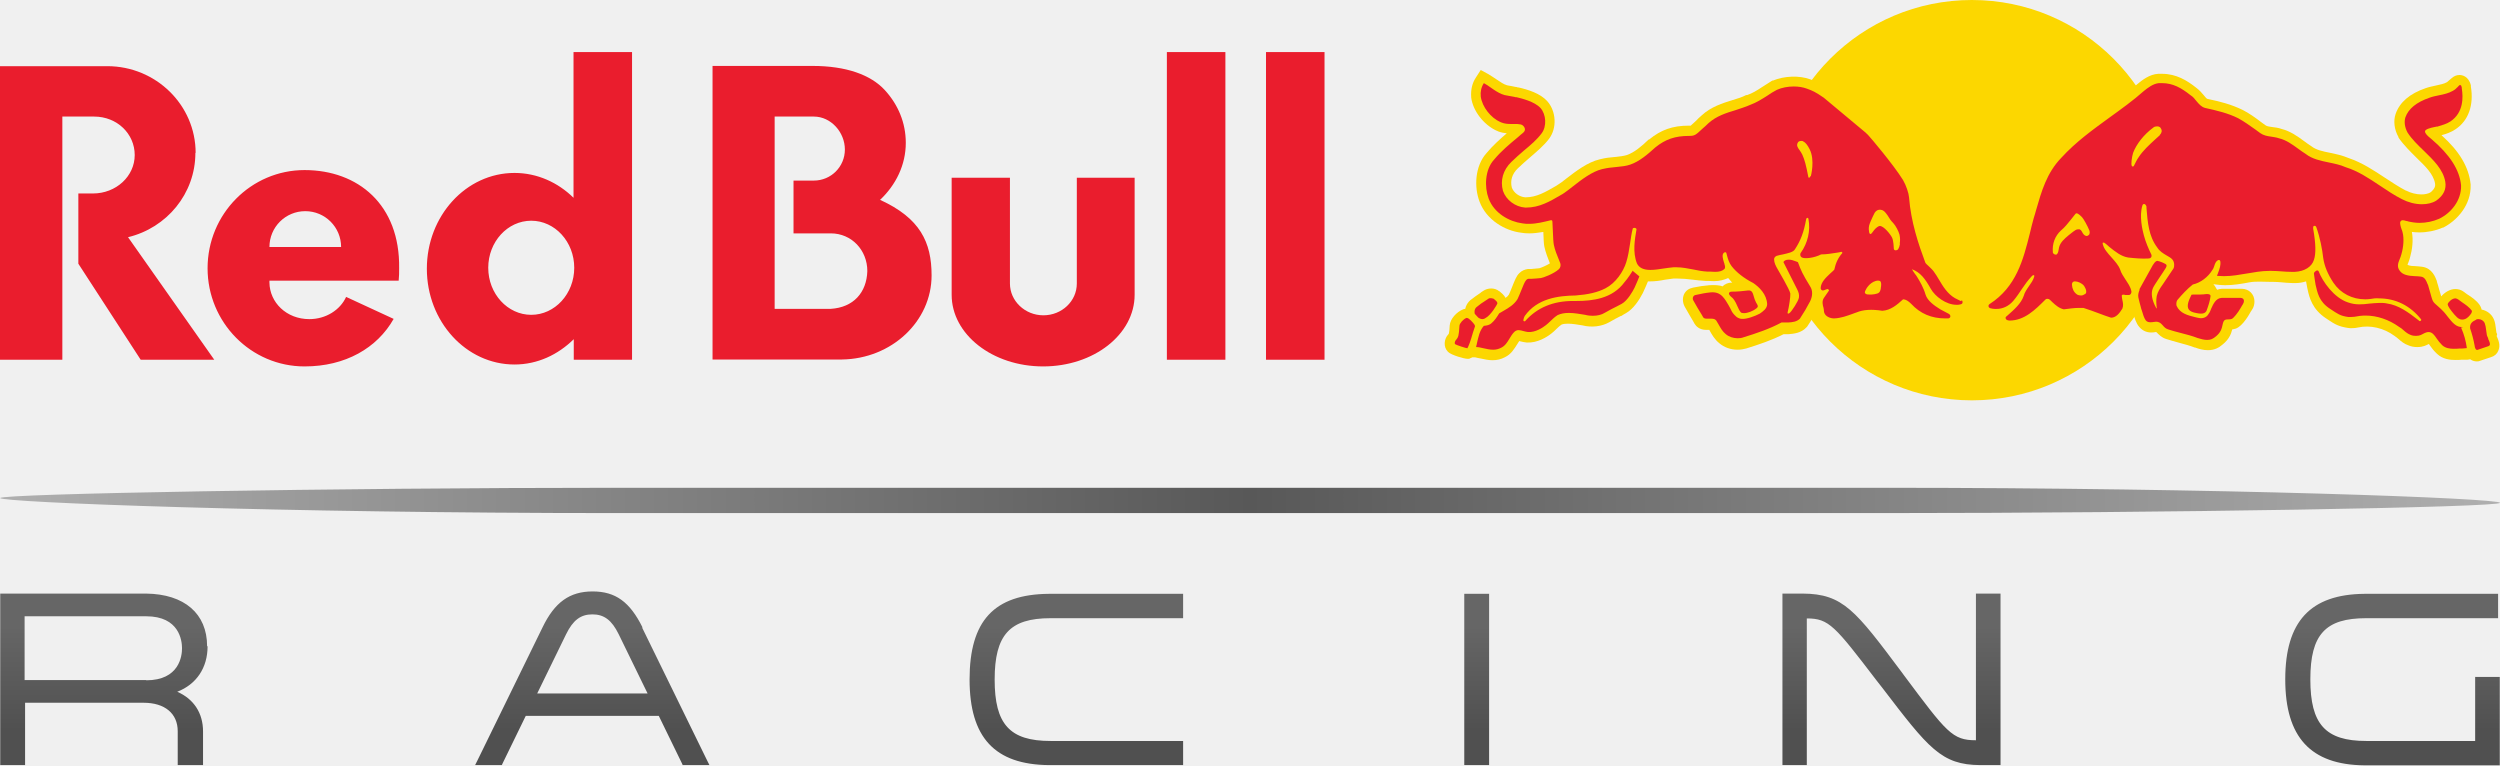
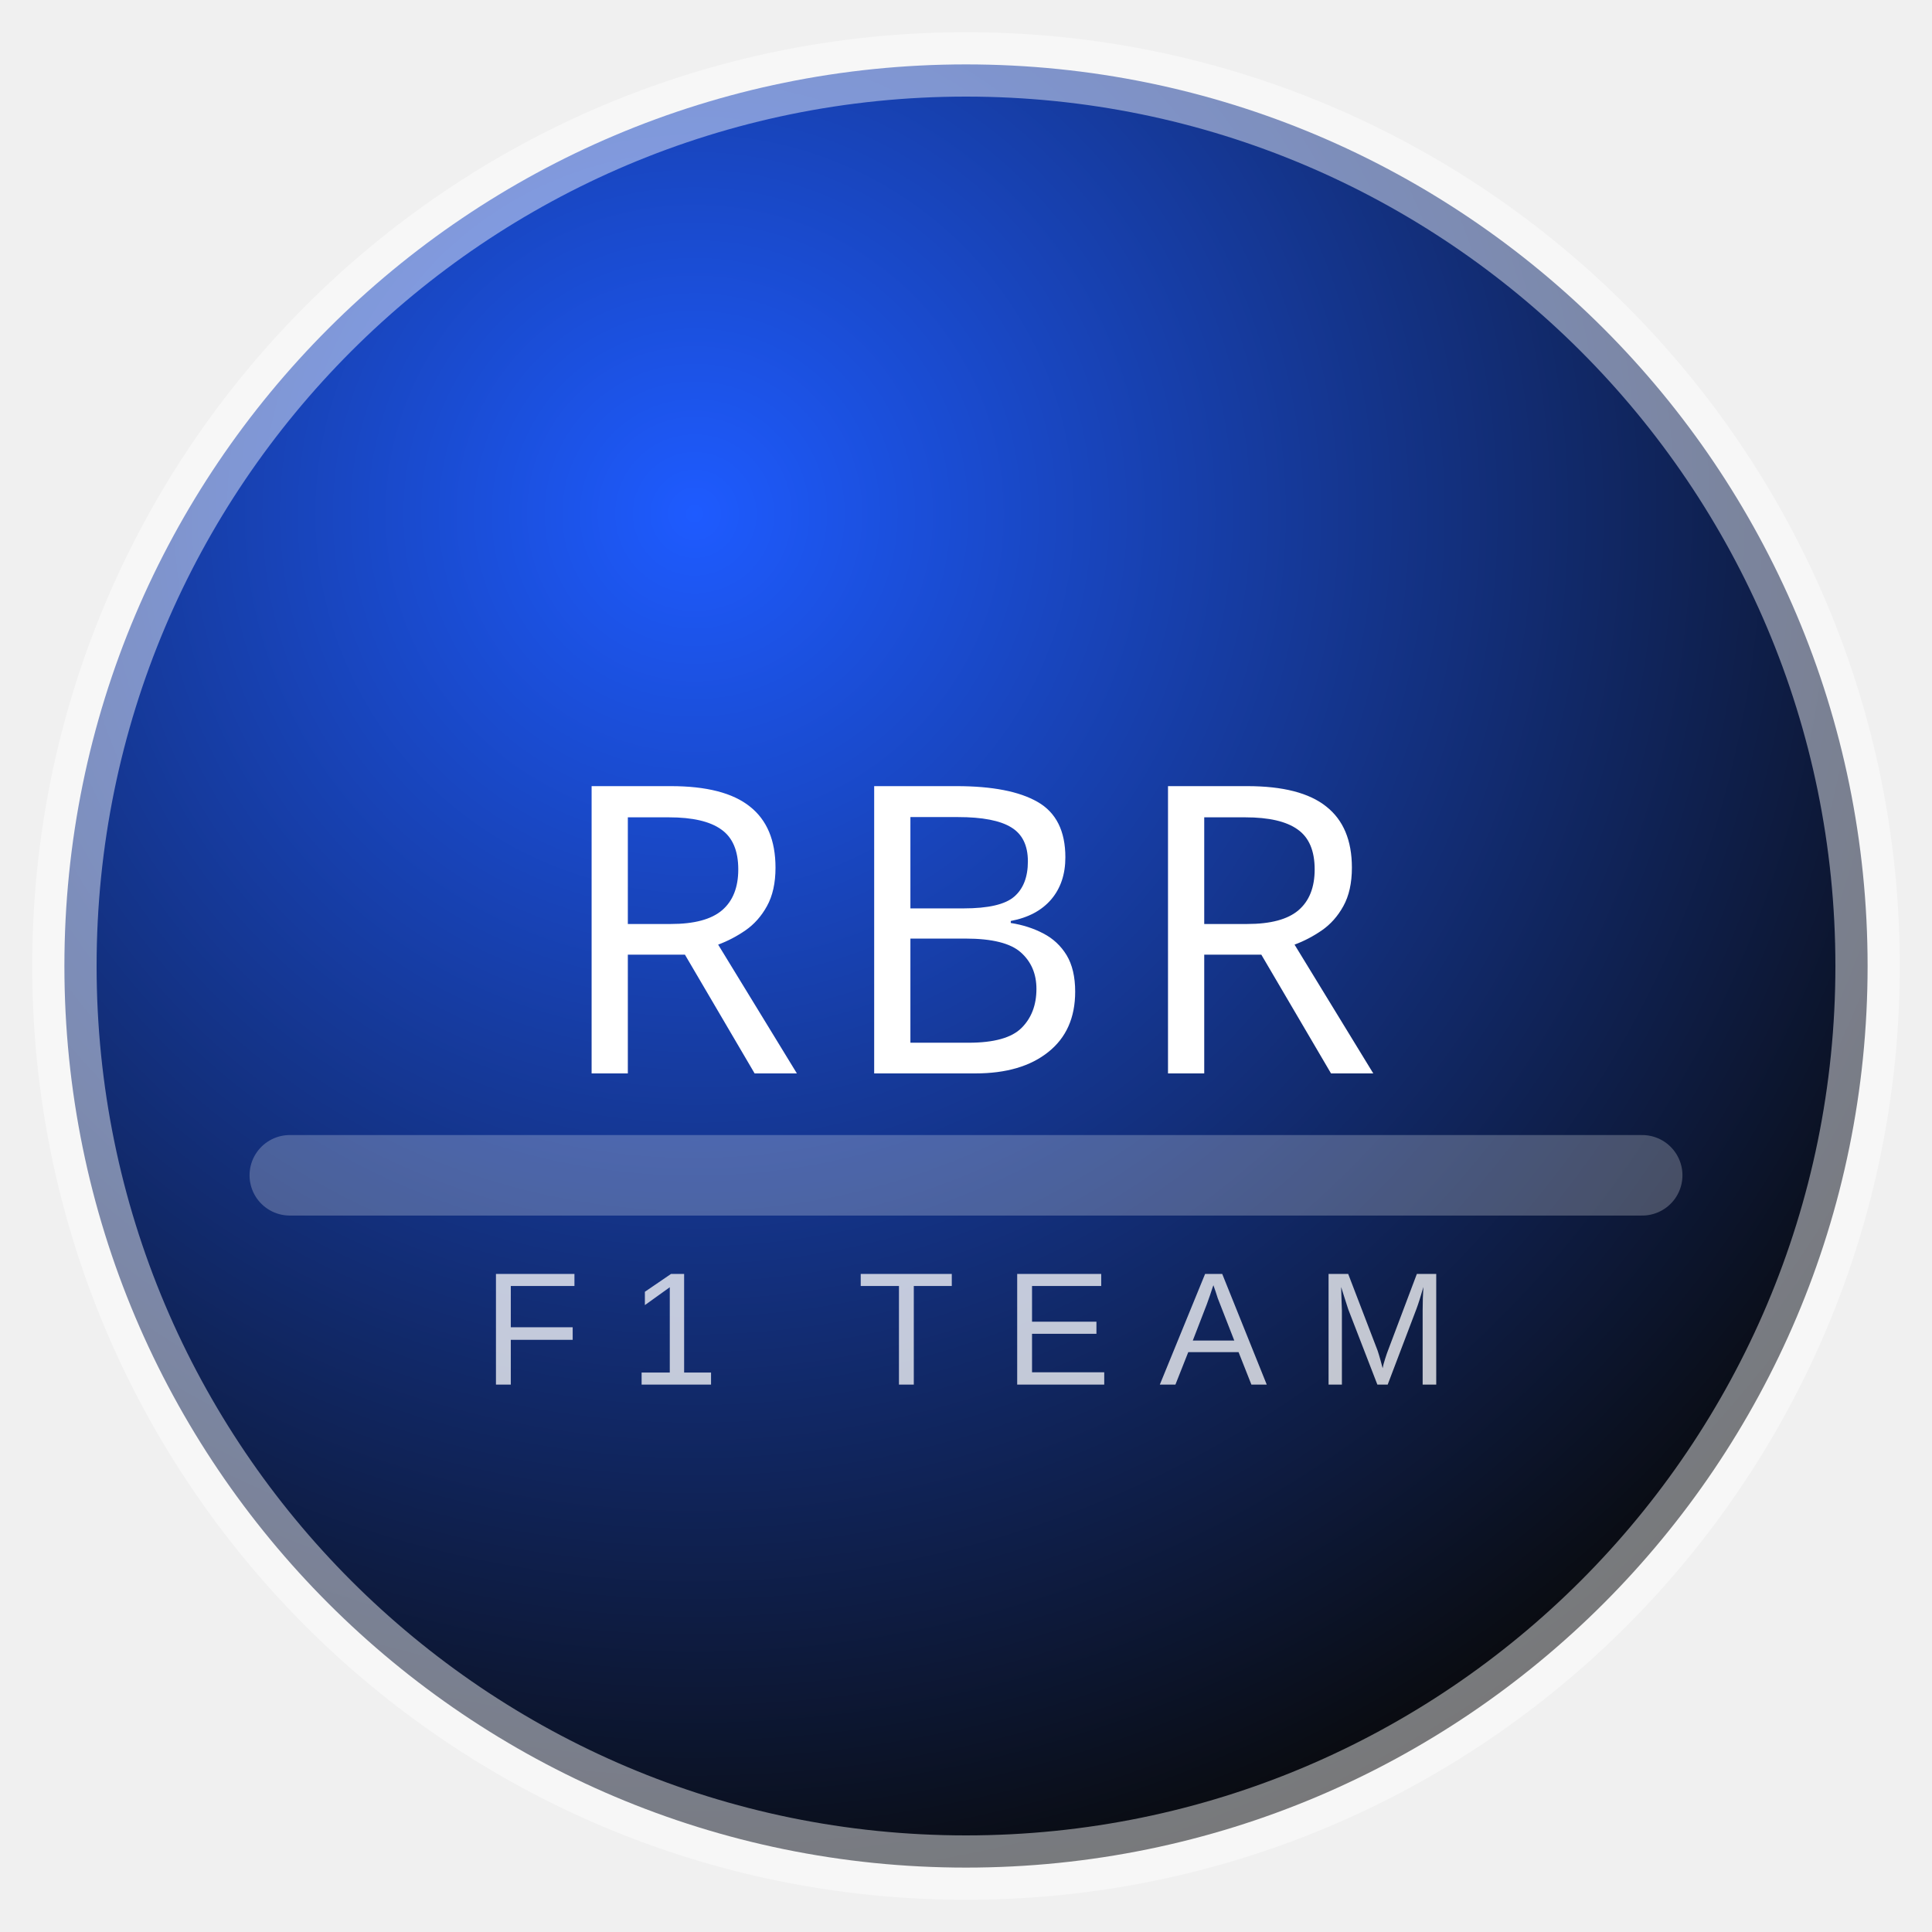
- <svg xmlns="http://www.w3.org/2000/svg" id="Layer_1" version="1.1" viewBox="0 0 688 210.62">
+ <svg xmlns="http://www.w3.org/2000/svg" viewBox="0 0 120 120" role="img" aria-label="RBR badge">
  <defs>
-     <style>
-       .st0 {
-         fill: #fcd700;
-       }
- 
-       .st1 {
-         fill: url(#linear-gradient1);
-       }
- 
-       .st2 {
-         fill: #ea1d2d;
-       }
- 
-       .st3 {
-         fill: url(#linear-gradient);
-       }
-     </style>
-     <linearGradient id="linear-gradient" x1="344" y1="-113.807" x2="344" y2="-65.951" gradientTransform="translate(0 96.8128) scale(1 -1)" gradientUnits="userSpaceOnUse">
-       <stop offset=".2" stop-color="#505050" />
-       <stop offset=".8" stop-color="#666" />
-     </linearGradient>
-     <linearGradient id="linear-gradient1" x1="471.518" y1="-111.306" x2="494.097" y2="-111.306" gradientTransform="translate(-14366.002 3528.955) scale(30.4677)" gradientUnits="userSpaceOnUse">
-       <stop offset="0" stop-color="#afafaf" />
-       <stop offset=".5" stop-color="#585858" />
-       <stop offset="1" stop-color="#afafaf" />
-     </linearGradient>
+     <radialGradient id="g" cx="35%" cy="25%" r="80%">
+       <stop stop-color="#1e5bff" />
+       <stop offset="1" stop-color="#090909" />
+     </radialGradient>
  </defs>
-   <path class="st3" d="M56.994,177.818c0-8.94-6.245-14.33-16.763-14.462H.066v47.199h6.837v-17.158h32.605c5.851,0,9.4,2.958,9.4,7.823v9.334h6.968v-9.269c0-5.062-2.564-8.94-7.099-10.913,5.259-2.038,8.349-6.574,8.349-12.49l-.132-.066h-0ZM40.231,187.152H6.771v-17.551h33.46c9.137,0,9.861,6.705,9.861,8.808s-.723,8.809-9.861,8.809v-.066ZM176.832,172.69c-3.484-7.034-7.429-9.926-13.739-9.926s-10.452,2.958-13.805,9.926l-17.946,36.681-.592,1.183h7.362l.198-.46,6.376-13.082h36.615l6.377,13.082.197.46h7.363l-.592-1.183-17.946-36.681h.132,0ZM147.842,190.834l7.954-16.303c1.906-3.878,4.01-5.456,7.231-5.456s5.325,1.578,7.231,5.456l7.954,16.303h-30.37ZM266.826,186.955c0,15.974,6.902,23.468,21.824,23.599h36.944v-6.639h-36.484c-11.241,0-15.382-4.602-15.382-16.894s4.141-16.894,15.382-16.894h36.484v-6.706h-36.944c-15.119.132-21.824,7.429-21.824,23.6v-.066ZM402.966,210.554h6.837v-47.134h-6.837v47.134ZM543.774,203.718c-6.508,0-8.02-2.103-19.852-17.946l-.526-.723c-12.753-17.026-16.171-21.628-27.281-21.694h-5.587v47.199h6.705v-40.362c6.114,0,7.691,2.038,19.261,17.158l1.446,1.84c12.818,16.763,16.303,21.299,27.018,21.365h5.588v-47.199h-6.771v40.362h0ZM681.163,186.232v17.683h-29.976c-11.241,0-15.382-4.602-15.382-16.96s4.142-16.829,15.382-16.829h36.287v-6.706h-36.747c-14.922.132-21.825,7.626-21.825,23.534s6.969,23.534,21.825,23.665h37.207v-24.322h-6.837l.066-.066h0Z" />
-   <path class="st1" d="M176.438,134.234h-6.968C92.426,134.234.066,135.878.066,137.061s76.255,4.142,169.469,4.142h349.062c77.043,0,169.403-1.578,169.403-2.827,0-1.249-76.254-4.141-169.469-4.141H176.438Z" />
-   <path class="st2" d="M296.341,48.908v29.121c0,4.865-4.142,8.743-9.203,8.743s-9.203-3.944-9.203-8.743v-29.121h-16.04v32.21c0,10.913,11.242,19.722,25.178,19.722s25.177-8.809,25.177-19.722v-32.21h-15.908ZM348.404,14.33v84.669h16.106V14.33h-16.106ZM321.123,98.999h16.106V14.33h-16.106v84.669ZM242.174,55.022c4.405-4.142,7.1-9.664,7.1-15.711,0-5.522-2.104-10.518-5.785-14.528-3.879-4.207-10.65-6.639-19.853-6.639h-27.544v80.79h35.63c13.673-.198,24.651-10.518,24.651-23.139,0-9.203-3.221-15.777-14.134-20.773h-.066ZM228.632,84.997h-15.448v-52.918h10.781c4.733,0,8.546,4.338,8.546,9.071s-3.813,8.546-8.546,8.546h-5.588v14.527h10.255c5.719,0,10.058,4.602,10.058,10.386-.197,5.917-3.813,9.992-10.058,10.386h0Z" />
-   <path class="st2" d="M53.838,42.071c0-13.147-10.912-23.862-24.323-23.862H0v80.79h17.157V32.079h8.743c6.311,0,11.175,4.733,11.175,10.583s-5.127,10.584-11.504,10.584h-4.01v19.326l17.157,26.426h20.247l-23.731-33.723c10.649-2.563,18.538-11.964,18.538-23.205h.066-0ZM83.814,46.804c-14.725,0-26.689,12.096-26.689,27.018s11.964,27.018,26.689,27.018c11.241,0,19.984-5.062,24.519-13.082l-13.082-6.048c-1.643,3.615-5.587,6.114-10.123,6.114-6.311,0-10.912-4.602-10.978-10.058v-.526h35.563c.131-1.118.131-2.235.131-3.418.263-17.486-11.306-27.018-26.031-27.018ZM74.151,67.971c0-5.456,4.404-9.86,9.86-9.86s9.861,4.404,9.861,9.86h-19.721ZM173.939,98.999V14.33h-16.106v40.099c-4.273-4.207-9.992-6.837-16.237-6.837-13.345,0-24.126,11.833-24.126,26.361s10.781,26.36,24.126,26.36c6.31,0,11.964-2.695,16.302-6.968v5.654h16.04ZM146.198,86.641c-6.508,0-11.833-5.785-11.833-12.95s5.325-12.95,11.833-12.95,11.833,5.785,11.833,12.95-5.325,12.95-11.833,12.95Z" />
-   <path class="st0" d="M542.656,110.174c30.423,0,55.087-24.663,55.087-55.087S573.079,0,542.656,0s-55.088,24.663-55.088,55.087,24.664,55.087,55.088,55.087Z" />
-   <path class="st0" d="M687.211,91.965s-.132-.328-.198-.46c0-.262-.131-.658-.131-.986-.132-.921-.198-1.841-.592-2.695-.591-1.381-1.906-2.366-3.352-2.63-.132-.592-.395-1.052-.526-1.249-.92-1.315-2.301-2.235-3.353-2.893-.262-.197-.591-.394-.722-.526l-.263-.198c-.658-.526-1.512-.789-2.366-.789-1.446,0-2.958.92-3.878,2.038-.132-.394-.394-1.38-.592-1.972-.197-.789-.394-1.446-.591-2.038,0,0,0-.198-.066-.329-.394-.986-1.249-3.418-3.944-3.813-.723-.131-1.446-.131-2.103-.197-1.315,0-1.775-.263-1.972-.329,0-.131.066-.329.197-.592.263-.591.394-1.118.526-1.643.526-1.841.921-4.536.461-6.837.591.066,1.314.132,2.038.132,2.17,0,4.47-.461,6.442-1.315h.131c3.878-1.972,7.757-6.31,7.56-11.766v-.132c-.461-4.733-3.09-9.137-8.02-13.542,1.249-.329,2.63-.789,3.878-1.643,3.55-2.366,5.062-6.639,4.207-11.767v-.329c-.658-2.629-2.564-2.826-3.155-2.826-.789,0-1.512.329-2.104.854-.131.132-.263.198-.394.329-.329.263-.658.592-.92.789-.789.46-1.841.658-3.024.921-.854.197-1.906.394-2.826.722-4.405,1.512-7.166,3.879-8.283,7.1-.658,1.906-.394,4.273.789,6.376v.132c1.446,2.103,3.353,3.944,4.996,5.587,2.366,2.301,4.602,4.405,5.062,7.034.066.46.198,1.314-1.314,2.498-.592.329-1.512.526-2.433.526-1.38,0-2.958-.394-4.206-1.051h-.066c-1.906-.986-3.878-2.301-5.785-3.55-3.09-2.038-6.245-4.142-9.926-5.39-1.71-.723-3.485-1.118-5.062-1.446-2.038-.394-3.944-.789-5.258-1.841l-.198-.131c-.591-.394-1.183-.789-1.774-1.25-1.775-1.314-3.813-2.761-6.179-3.352-.921-.329-1.841-.461-2.564-.526-.92-.131-1.446-.197-1.841-.46-.394-.263-.789-.591-1.183-.854-1.643-1.249-3.353-2.498-5.193-3.418-3.09-1.512-6.179-2.301-9.664-3.024-.197,0-.657-.591-.986-.986-.526-.658-1.183-1.381-2.038-2.038-2.564-2.038-5.522-3.878-9.466-3.878h-1.052c-2.366.132-4.404,1.71-5.719,2.827-2.892,2.563-6.047,4.798-9.071,7.034-4.733,3.418-9.598,6.968-13.87,11.57-4.47,4.602-6.114,10.386-7.494,15.448-.197.723-.394,1.446-.657,2.235-.394,1.38-.723,2.826-1.118,4.207-1.775,7.034-3.418,13.673-9.992,17.946-1.052.658-1.644,1.906-1.512,3.09.131,1.25.986,2.301,2.169,2.762.526.197,1.446.394,2.498.394,0,.723.329,1.38.789,1.972.46.526,1.314,1.183,2.826,1.249h.132c4.535,0,7.757-2.63,10.518-5.325.986.854,2.235,1.775,3.878,2.104h.986c1.643-.198,3.09-.394,4.535-.329,1.315.394,2.695.92,4.076,1.446,1.052.394,2.103.789,3.221,1.183l.526.197h.46c2.958-.131,4.602-2.761,5.259-3.747l.131-.197v-.198s.263-.46.329-.723l.197.658c.394,1.381.789,2.827,1.71,3.878.854.986,1.972,1.512,3.286,1.512.46,0,.921-.066,1.25-.131h.131s.066.131.131.131c.526.526,1.315,1.381,2.564,1.775,1.183.394,2.432.723,3.615,1.052,1.446.394,2.958.789,4.273,1.314h.132c1.051.394,2.234.723,3.484.723,1.906,0,3.09-.723,4.075-1.578,1.644-1.315,2.301-2.761,2.63-4.142.263,0,.526-.131.921-.198,2.038-.657,4.01-4.404,4.01-4.404.131-.263.329-.526.46-.723.526-.723.723-1.578.723-2.366,0-1.972-1.512-3.484-3.484-3.484h-5.456c-.46,0-.921.131-1.315.263l-.066-.066c-.263-.328-.591-1.183-.986-1.38,0,0,.131,0,.131-.066l1.052.131c.657.066,1.38.131,2.038.131,2.432,0,4.602-.394,6.705-.789,1.841-.329,3.747-.131,5.654-.131h.723c.789,0,1.643.066,2.498.131.854.066,1.906.198,2.892.198h1.052c.986,0,1.906-.198,2.761-.46.066.46.197,1.051.329,1.774l.131.592c.46,2.103,1.249,5.325,5.062,7.822l.592.394c1.774,1.183,2.826,1.841,5.456,2.235.658.131,1.972.066,2.761-.131,3.353-.723,7.034.131,9.992,2.301l.263.197s.591.394.92.723c.658.592,1.512,1.314,2.695,1.709.723.329,1.578.461,2.433.461,1.643,0,2.498-.526,3.155-.855.131.132.197.329.329.461.46.657,1.051,1.446,1.906,2.234,1.578,1.512,3.615,1.71,4.996,1.71.657,0,1.249,0,1.774-.066h1.578c.394,0,.658-.132.789-.132.723.526,1.446.592,1.775.592.263,0,.591,0,.854-.131l3.155-1.052c.921-.263,1.644-.921,1.972-1.775.658-1.512.001-2.958-.46-4.01l.132-.526h0ZM587.751,76.32s-.131-.263-.263-.394c-.066-.132-.197-.263-.328-.46-.461-.723-.855-1.315-1.052-1.841.92.066,1.972.197,2.958.262l-1.381,2.433h.066Z" />
-   <path class="st0" d="M540.882,80.462l-1.643-.855c-1.446-.854-2.367-2.432-3.418-4.141-.461-.789-.986-1.644-1.512-2.367-.526-.722-1.25-1.38-1.841-1.906-.131-.066-.263-.197-.329-.328-1.775-4.865-3.682-10.584-4.142-16.763-.131-1.578-.986-4.207-1.972-5.916-2.826-4.667-9.4-12.293-9.794-12.687-.263-.263-.526-.526-.723-.789l-.198-.198-11.701-9.729-.198-.131c-2.432-1.71-3.352-2.104-5.258-2.827-3.024-1.118-7.166-.92-10.19.329h-.197c-.986.658-1.972,1.249-2.893,1.841-1.38.92-2.695,1.709-4.075,2.169h-.263c-1.118.592-2.432.986-3.747,1.381-2.761.854-5.916,1.841-8.48,4.207-.657.592-1.183,1.052-1.578,1.512-.658.591-1.249,1.118-1.446,1.314h-.526c-4.404,0-7.626,1.118-10.912,3.813h-.132c-1.972,1.906-3.944,3.55-5.982,4.273-.854.263-1.906.394-3.09.526h-.132c-1.972.197-2.366.197-4.273.657-3.352.789-6.574,3.287-9.137,5.259-1.118.92-1.906,1.446-2.235,1.643-.198.132-.526.329-.723.461-2.827,1.643-5.325,3.09-8.283,3.09h-.131c-1.643-.132-3.155-1.25-3.682-2.695-.46-1.906.066-3.747,1.644-5.259.986-.986,2.169-1.972,3.286-2.958,1.972-1.709,3.878-3.286,5.325-5.193,2.235-2.958,1.972-7.626-.526-10.386-1.906-2.104-5.259-3.155-7.889-3.747h-.197s-.329-.131-.461-.131h-.131s-.591-.132-.92-.198c-.526-.066-.986-.197-1.446-.263-.92-.262-1.841-.92-2.826-1.578-.723-.46-1.446-.986-2.235-1.446l-2.17-1.183-1.314,2.038c-1.052,1.578-1.446,3.353-1.315,5.39v.131c.461,3.682,3.418,7.494,6.968,9.138h.066s.262.131.394.197c.854.329,1.643.461,2.366.526-1.906,1.643-3.813,3.352-5.522,5.39-3.286,3.615-3.484,9.466-1.972,13.41,1.906,5.127,7.1,8.019,11.373,8.546.723.131,1.512.197,2.301.197,1.314,0,2.63-.197,3.878-.394.066,1.972.131,3.222.263,3.945.329,1.643,1.051,3.418,1.512,4.602v.131c-.986.591-2.367,1.183-2.893,1.314-.789.066-1.578.132-2.17.198h-.92c-.92.131-1.709.46-2.366,1.118-.854.789-1.315,2.103-2.038,3.878-.263.723-.592,1.446-.855,2.038-.197.329-.526.658-.92.92-.46-.854-1.249-1.446-1.709-1.84h-.066c-1.183-.986-3.09-.986-4.404-.066-.198.131-.394.262-.592.394l-.131.131c-.854.591-1.775,1.183-2.826,2.038-.658.592-1.183,1.381-1.381,2.366-.263,0-.46.066-.723.198-1.578.658-3.418,2.498-3.55,4.404,0,.658-.131,1.906-.263,2.301,0,0-.066.066-.197.198-1.052,1.183-1.381,3.353,0,4.733.92.92,4.536,1.906,5.258,1.906h.592l.198-.131c.197-.066.46-.132.591-.263h.854c.46.131.921.198,1.578.329.921.197,2.038.46,3.156.46,1.249,0,2.366-.263,3.352-.789,1.841-.854,2.695-2.432,3.418-3.55.198-.329.394-.658.592-.921.131,0,.197,0,.329.066.526.131,1.117.262,1.774.328,2.958.132,5.522-1.512,6.771-2.498.526-.394.986-.854,1.38-1.249.461-.461.986-.921,1.381-1.183.46-.198,1.052-.263,1.775-.263,1.249,0,2.695.263,3.944.46,2.563.658,5.325.329,7.428-.854,1.118-.658,2.235-1.249,3.155-1.71h.132c.526-.328.92-.591,1.314-.789,2.103-1.183,3.682-3.681,4.667-5.587.46-.921,1.183-2.695,1.381-3.155h.591c1.381,0,2.827-.198,4.076-.46.854-.132,1.709-.263,2.366-.329h.92c1.25,0,3.09.131,4.47.329,1.183.131,1.972.262,3.484.328h.658c.46,0,1.052.066,1.643.066,1.578,0,2.826-.394,3.878-.855.263.263.789.986,1.118,1.25h-.131c-.986,0-1.906.394-2.564,1.051-.854-.394-2.301-.394-3.615-.329-1.512.132-2.958.329-4.47.658-1.183.263-1.972.789-2.498,1.841-.461,1.052-.394,2.301.197,3.418.789,1.446,1.578,2.695,2.366,4.075l.329.592c.394.658,1.314,1.709,3.221,1.709h.79s-.001,0,.066,0c0,.066.131.198.131.263.592,1.052,1.314,2.366,2.63,3.418,1.314,1.118,3.09,1.775,4.996,1.775.854,0,1.643-.132,2.366-.329,3.55-1.118,6.968-2.235,10.321-3.945h1.38c1.381-.131,3.418-.262,4.93-1.906l.131-.131.132-.197c.591-.921,1.183-1.775,1.709-2.695,0,.131,0,.197.066.328.789,2.367,3.155,3.418,5.193,3.418h.131c2.301-.131,4.273-.854,6.048-1.446h.131s.526-.198.723-.329h.198c1.314-.658,3.286-.723,5.587-.329h.658c2.432-.131,4.338-1.381,5.916-2.63,2.958,3.155,6.771,4.733,11.242,4.733h1.249l.197-.131c1.446-.329,2.433-1.446,2.564-2.892v-.855c.263,0,.526-.066.789-.131,1.381-.329,2.432-1.381,2.63-2.761.197-1.446-.46-2.761-1.71-3.418l.132-.131h0ZM502.228,73.033s-.262.263-.394.394c-.723.658-1.643,1.512-2.432,2.63-.526-.854-.854-1.512-1.183-2.103,1.183-.198,2.432-.526,3.353-.986h.591v.131l.066-.066h0Z" />
-   <path class="st2" d="M403.689,87.495h-.132c-.854.329-1.84,1.446-1.906,2.104-.198,2.892-.263,3.155-1.052,4.075-.198.263-.394.789-.132,1.052.198.197,3.024,1.118,3.353,1.118,0,0,.46-.723,1.052-2.695.329-1.052.658-2.301,1.052-3.353,0-.066,0-.197-.198-.526-.329-.461-1.446-1.775-2.038-1.775h0ZM406.844,87.43s.592.394,1.052.394c.262,0,.591-.066.854-.263,1.578-.789,3.221-3.747,3.287-3.944.197-.46-.395-.92-1.052-1.446h-.066s-.855-.262-1.25,0c-.262.198-.526.329-.789.526-.854.526-1.709,1.117-2.563,1.84-.329.263-.526.789-.526,1.183,0,.329,0,.592.132.723.066.066.722.789.854.921l.066.066ZM539.698,82.894c-.789-.394-1.709-.854-1.709-.854-2.038-1.183-3.287-3.221-4.405-5.127-.46-.789-.92-1.512-1.446-2.235-.329-.46-.921-.986-1.381-1.446-.46-.394-.854-.789-.92-.986-1.906-5.127-3.945-11.175-4.47-17.946-.066-1.052-.789-3.287-1.643-4.734-2.695-4.338-9.072-11.832-9.466-12.226-.197-.263-.46-.46-.658-.658l-.197-.197-11.504-9.598c-2.301-1.578-3.024-1.906-4.667-2.498-1.052-.394-2.301-.591-3.616-.591-1.643,0-3.286.328-4.601.92-.921.46-1.841,1.052-2.696,1.643-1.446.921-3.023,1.906-4.667,2.498-1.314.591-2.695.986-4.01,1.446-2.63.789-5.325,1.644-7.494,3.616-.592.591-1.118,1.052-1.578,1.446-1.972,1.84-2.169,2.038-3.813,2.038-3.746,0-6.442.92-9.202,3.155-2.17,1.972-4.405,3.878-6.902,4.733-1.118.394-2.367.526-3.747.658-1.906.198-2.235.198-4.01.592-2.761.657-5.653,2.892-8.086,4.798-.789.658-1.906,1.446-2.366,1.775-.262.197-.591.394-.854.526-3.024,1.775-5.916,3.484-9.598,3.484h-.263c-2.761-.197-5.258-2.103-6.113-4.602-.789-2.826,0-5.719,2.301-7.954,1.051-1.052,2.301-2.104,3.418-3.09,1.906-1.578,3.682-3.09,4.93-4.798,1.446-1.906,1.25-5.193-.329-6.968-1.643-1.775-5.193-2.63-6.574-2.958h-.262s-.394-.131-.526-.131c-.854-.198-1.709-.263-2.498-.46-2.17-.592-3.813-2.235-5.719-3.287-.723,1.118-.986,2.366-.854,3.682.394,2.892,2.761,5.85,5.39,7.034.131,0,.197.066.329.131.854.329,1.709.394,2.563.394h1.052c.526,0,1.118,0,1.709.132.526.131,1.052.657,1.118,1.314,0,.394-.131.658-.591,1.052s-.921.723-1.315,1.118c-2.301,1.906-4.602,3.813-6.574,6.179-2.563,2.761-2.695,7.559-1.512,10.715,1.512,4.075,5.719,6.376,9.269,6.836.658.132,1.25.132,1.906.132,2.038,0,4.01-.526,5.917-.986h.197c.066,0,.263,0,.263.46,0,.855.131,1.841.131,2.762.066,1.512.132,2.958.263,3.55.263,1.38.92,2.958,1.381,4.075.197.461.328.789.394.986.197.591,0,1.314-.394,1.643-1.446,1.315-4.405,2.366-4.93,2.433-.854.131-1.775.131-2.498.197h-.789c-.329,0-.591.131-.789.394-.394.394-.854,1.578-1.38,2.893-.329.789-.658,1.643-.986,2.301-.92,1.511-2.432,2.432-3.944,3.286-.394.198-.723.46-1.118.658-.592.986-1.249,1.972-2.038,2.63-.592.591-1.381.723-2.17.789-1.183,1.314-1.512,3.09-1.906,4.798,0,.263-.131.526-.198.789v.263h.132c.591,0,1.249.197,1.906.329.854.197,1.774.394,2.63.394.854,0,1.512-.198,2.169-.526,1.118-.526,1.71-1.512,2.301-2.498.394-.658.789-1.314,1.315-1.841.328-.329.723-.526,1.183-.526s.92.131,1.38.262c.394.132.855.198,1.25.263,2.038.131,4.01-1.183,4.93-1.906.394-.329.855-.723,1.25-1.118.591-.591,1.249-1.183,1.972-1.643.854-.394,1.841-.592,3.09-.592,1.578,0,3.155.329,4.47.526.723.197,1.446.263,2.104.263,1.249,0,2.432-.263,3.353-.855,1.117-.657,2.3-1.249,3.221-1.709.526-.263.986-.526,1.381-.723,1.643-.92,3.023-3.418,3.55-4.47.46-.986,1.314-3.024,1.314-3.09l-1.906-1.578v.132s-1.314,2.103-2.169,3.023c-3.353,4.602-8.875,5.194-13.279,5.194h-.92c-5.457,0-9.861,1.841-13.082,5.456-.132.198-.394.198-.526,0-.066-.066-.066-.197,0-.394.066-.394.132-.46.329-.92,3.418-4.865,9.269-5.588,14.002-5.654,3.484-.263,6.047-.854,8.217-1.972,2.826-1.446,4.93-4.602,5.719-7.166.526-1.643.789-3.418,1.052-5.127.197-1.381.394-2.761.722-4.076,0-.197.263-.262.394-.262h.132c.197,0,.526.131.526.394-.46,2.695-1.118,6.31.131,9.4.592,1.183,1.775,1.775,3.682,1.775,1.183,0,2.432-.198,3.682-.394.92-.132,1.84-.263,2.629-.329h.986c1.512,0,3.024.329,4.47.591,1.249.263,2.563.526,3.878.592h.723c.46,0,.92.066,1.446.066,1.118,0,1.906-.197,2.498-.723.394-.329.262-.854.066-1.446v-.131s-.131-.197-.131-.329c-.263-.854-.658-2.103,0-2.63.066-.066.262-.131.328-.131.132,0,.263,0,.329.198.066.262.132.46.198.722.263.986.591,2.038,1.249,2.893,1.315,1.709,3.418,3.353,5.982,4.667,1.643,1.118,3.681,3.09,3.812,5.785,0,1.249-1.183,2.038-2.038,2.63-1.38.723-3.55,1.512-4.864,1.446-.855,0-1.644-.592-1.644-.658-1.38-1.249-1.183-1.643-2.103-3.155-.46-.789-.921-1.578-1.578-2.301-.855-.921-1.906-1.315-3.353-1.183-1.381.131-2.63.394-4.142.723-.329.066-.526.262-.657.526-.132.329-.132.658.066.986.789,1.38,1.512,2.695,2.366,4.01l.329.592c.197.328.591.394.92.394h1.249c.723,0,1.118.131,1.446.526.263.394.46.789.658,1.118.526.92,1.052,1.906,1.972,2.63.854.723,2.038,1.118,3.287,1.118.526,0,1.117-.066,1.578-.263,3.615-1.118,7.165-2.301,10.452-4.076h1.841c1.183-.066,2.366-.197,3.221-1.051,1.052-1.578,1.972-3.156,2.826-4.799.723-1.512.723-2.958,0-4.075-2.103-3.418-2.498-4.339-3.352-6.64l-.066-.066c-.262-.066-.526-.197-.723-.263-.526-.197-1.051-.394-1.709-.394h-.066c-.723,0-1.249.263-1.446.658l3.878,7.691c.263.592.526,1.183.394,2.104-.131.92-2.038,3.878-2.63,4.273-.131.066-.262.131-.328.131,0,0-.263,0-.132-.46.329-1.249.789-4.142.723-5.062-.131-1.052-3.353-6.442-3.484-6.706-.526-.92-.986-1.774-.986-2.761,0-.46.394-.789.722-.92.592-.198,1.118-.263,1.71-.394,1.38-.329,2.826-.592,3.286-1.381,1.578-2.366,2.498-4.798,3.09-8.217,0-.132.132-.461.329-.461.132,0,.263,0,.329.329.592,3.222-.197,6.574-2.103,9.269-.132.132-.198.461-.132.723,0,.263.329.526.329.526.723.526,3.484.197,5.39-.789,1.512,0,2.893-.263,4.273-.461.46-.066.854-.131,1.315-.262.131.066.262.197.262.329-1.183,1.314-1.841,2.761-2.235,4.602-.328.328-.657.657-1.051.986-1.249,1.183-2.63,2.432-2.695,4.076,0,0,0,.591.591.657.198,0,.461-.066.658-.197.263-.066.46-.198.658-.198.197,0,.329.198.394.394l-1.446,2.104c-.526.854-.329,1.841-.066,2.695.131.526.066.92.197,1.314.329,1.052,1.644,1.578,2.695,1.578,1.906-.066,3.616-.722,5.259-1.314.263-.131.592-.198.92-.329,1.841-.789,4.207-.92,7.1-.46,2.301-.131,4.075-1.643,5.719-3.155.723,0,1.446.46,2.234,1.249,2.498,2.695,5.588,4.01,9.401,4.01h.854c.394-.131.526-.328.526-.591,0-.329-.197-.592-.657-.789l-2.104-1.118c-1.709-1.052-3.55-2.366-4.075-4.076-.526-1.84-1.578-3.681-2.366-4.93-.132-.263-.329-.461-.526-.723-.329-.461-.591-.855-.854-1.315,2.301.854,3.615,2.564,5.194,5.39,1.183,2.104,4.206,4.405,7.099,4.405.394,0,.723,0,1.118-.132.329-.066.526-.262.526-.526s0-.46-.262-.592l-.132.263h0ZM498.218,48.514s-.197.394-.328.394c-.066,0-.263,0-.263-.329-.592-3.09-.986-4.602-1.643-6.048-.198-.46-.526-.854-.723-1.183-.526-.723-.986-1.314-.46-2.169.131-.263.526-.395.92-.395.197,0,.394,0,.526.132.592.263,1.183.986,1.775,2.169,1.512,3.024.329,7.363.329,7.363l-.132.066h0ZM517.61,79.278s-.066.854-.526,1.249c-.395.394-1.907.591-2.63.526-.789,0-1.052-.131-1.183-.394-.198-.262.131-.789.131-.789.066-.197.986-2.038,2.826-2.563,0,0,.592-.198,1.118,0,.526.262.329,1.643.263,1.84v.132h0ZM522.869,67.117c-.131.723-.262,1.052-.394,1.249-.066.198-.263.526-.789.526-.591,0-.526-.658-.526-.789,0,0-.066-1.906-.46-2.695-.394-.855-2.301-3.287-3.418-3.222-.263,0-.986.46-1.512,1.118-.658.854-.658.921-.854,1.052-.198.131-.46,0-.526-.46-.066-.526-.197-.921,0-1.841.263-.92.461-1.183.723-1.841,0,0,.592-1.314.789-1.643.592-.921,1.381-.854,1.381-.854.198,0,.92-.066,1.643.854.854,1.052.658.986.921,1.314.262.394.46.789,1.183,1.512.723.789,1.446,2.235,1.709,3.155.198.921.198,1.71.066,2.433l.066.131h-0ZM477.248,82.565c.329.46.591,1.052.854,1.644.46.986.789,1.774,1.249,1.906.198,0,.394.066.592.066.986,0,2.432-.526,3.418-1.315.591-.46.394-.789.131-1.249-.066-.131-.197-.263-.263-.46-.262-.526-.46-1.052-.591-1.578-.263-.986-.526-1.775-1.578-1.644-1.512.198-2.958.329-4.536.329,0,0-.526,0-.658.329-.197.394.198.789.658,1.183.263.198.526.46.658.723l.066.066h0Z" />
-   <path class="st2" d="M684.779,93.149c-.198-.329-.329-.723-.394-.921-.066-.46-.132-.92-.198-1.38-.066-.723-.197-1.381-.394-1.906-.263-.658-.986-1.118-1.709-1.118-.263,0-.526,0-.723.197-1.118.526-1.71,1.118-1.578,2.367.591,1.774.92,3.023,1.249,4.798,0,.263.197,1.118.658,1.118,0,0-.001,0,.066,0l3.09-1.052s.262-.131.329-.262c.197-.394-.132-1.118-.461-1.775l.066-.066h0ZM680.178,85.458c-.592-.921-1.71-1.644-2.564-2.235-.394-.263-.723-.526-.986-.723l-.197-.131s-.46-.263-.723-.263c-.986,0-2.038,1.183-2.103,1.578,0,.592.789,1.643,1.906,2.958l.263.263c.526.657,1.183,1.051,1.775,1.051.657,0,1.118-.197,1.709-.723.394-.394,1.315-1.314.921-1.906v.132h0ZM607.21,80.922c-.592.066-1.118.131-1.709.131h-1.512c-.329,0-.658,0-.921.066v.066c0,.066-1.118,1.972-.986,3.221.131,1.314,1.512,1.578,2.498,1.775.329.066.789.131,1.183.131.723,0,1.183-.263,1.446-.723.592-1.578.986-2.826,1.118-4.01,0-.198,0-.329-.066-.394-.198-.198-.526-.263-.723-.263h-.329ZM677.745,90.059l-.066-.066c-1.774.131-2.892-1.381-4.01-2.762-.329-.46-.723-.92-1.052-1.314-.592-.658-1.183-1.183-1.709-1.643-.658-.526-1.183-1.052-1.381-1.446-.263-.526-.526-1.578-.789-2.498-.198-.722-.394-1.38-.526-1.84,0-.066-.066-.198-.131-.263-.329-.854-.723-1.972-1.841-2.103-.591-.066-1.183-.132-1.774-.132-1.643-.066-3.287-.329-4.076-1.512-.789-1.051-.46-2.038,0-3.155.198-.46.329-.854.46-1.314.592-1.973.789-4.405.329-6.114-.066-.263-.131-.526-.262-.789-.263-.723-.526-1.775-.329-2.104.197-.329.394-.394.657-.394.263,0,.592.066.921.198.197,0,.394.066.591.131.789.198,2.038.394,3.09.394,1.841,0,3.747-.394,5.39-1.118,3.156-1.512,6.179-4.93,6.048-9.203-.394-4.273-3.09-8.414-8.086-12.687-.131-.131-.263-.197-.394-.329-.658-.526-1.446-1.249-1.446-1.84,0-.592,1.578-.986,2.564-1.183.198,0,.46-.132.592-.132h.262c1.249-.394,2.564-.723,3.616-1.446,3.615-2.432,3.484-6.705,3.09-9.071v-.198c-.066-.328-.132-.722-.461-.722-.066,0-.197,0-.262.131-.132.066-.198.197-.329.329-.394.394-.854.854-1.381,1.118-1.118.657-2.498.986-3.878,1.249-.854.197-1.709.329-2.564.658-3.615,1.249-5.784,3.023-6.639,5.39-.394,1.249-.197,2.761.592,4.207,1.183,1.84,2.892,3.484,4.536,5.062,2.563,2.498,5.258,5.062,5.85,8.48.329,2.038-.46,3.746-2.498,5.193-1.051.658-2.432.986-3.944.986-1.841,0-3.813-.526-5.456-1.381-2.104-1.052-4.142-2.432-6.114-3.747-2.958-1.972-5.982-4.01-9.4-5.062-1.446-.657-3.09-.986-4.667-1.314-2.235-.46-4.536-.921-6.377-2.366-.658-.394-1.249-.855-1.906-1.315-1.71-1.249-3.418-2.498-5.39-2.958-.723-.263-1.446-.329-2.17-.461-1.051-.131-2.103-.328-3.024-.986-.394-.329-.854-.592-1.249-.921-1.578-1.117-3.221-2.301-4.798-3.155-2.761-1.38-5.785-2.103-9.072-2.826-1.052-.263-1.709-1.052-2.432-1.906-.46-.592-.921-1.183-1.578-1.578-2.564-2.038-4.865-3.353-7.889-3.353h-.854c-1.578.131-3.09,1.315-4.142,2.17-2.958,2.63-6.179,4.93-9.269,7.165-4.602,3.353-9.4,6.771-13.476,11.242-4.01,4.141-5.456,9.334-6.902,14.33-.197.723-.394,1.446-.657,2.235-.395,1.38-.723,2.761-1.052,4.141-1.841,7.363-3.747,14.791-11.11,19.524-.46.329-.329.921.131,1.118.198.066,3.682,1.118,6.377-1.972,1.906-2.235,2.892-4.47,5.127-6.837.066-.066.329-.329.526-.263.131,0,.197.132.131.395-.263.986-.854,1.774-1.446,2.629-.591.855-1.183,1.71-1.446,2.695-.723,2.104-2.695,3.813-4.404,5.325,0,0-.263.198-.46.394-.132.198-.132.263-.132.263,0,.46.329.723,1.052.789,4.142,0,7.1-2.958,9.926-5.785.131-.131.263-.198.46-.198.131,0,.263,0,.46.066.198.066.658.526.986.854.92.854,1.906,1.709,3.155,1.972,1.512-.198,2.893-.394,4.273-.394h1.118c1.512.46,3.024,1.052,4.47,1.578,1.051.394,2.103.789,3.155,1.118,1.38,0,2.366-1.315,3.09-2.498.329-.789.197-1.578,0-2.366-.066-.46-.198-.92-.131-1.38.262-.132.591-.132.986,0h.986c.329,0,.723-.461.657-.986-.262-1.38-.986-2.235-1.643-3.286-.591-.921-1.183-1.775-1.446-2.695-.46-1.25-1.446-2.301-2.366-3.353-1.052-1.183-2.103-2.301-2.432-3.682,0,0-.066-.329,0-.394s.394,0,.394,0c.526.329.986.789,1.446,1.183,1.578,1.25,3.155,2.564,5.127,2.893,1.841.197,3.813.394,5.785.263.526-.066.789-.526.658-.986-.789-1.643-1.578-3.418-2.104-5.39-.394-1.446-1.314-5.325-.394-8.217.066-.263.263-.394.46-.394h.066c.329.066.526.46.591.722v.394c.329,3.945.592,7.691,2.958,10.847.658,1.051,1.578,1.578,2.432,2.103.592.394,1.315.658,1.775,1.249.526.658.591,1.775.262,2.433l-2.958,4.404c-.723.986-1.381,2.038-1.644,3.155-.197,1.118-.131,2.17,0,3.222v.262s-.131-.131-.197-.262c-1.183-2.17-1.446-4.01-.854-5.39.394-.921,2.826-4.339,3.484-5.456.197-.329.394-.723.197-.986-.262-.329-2.038-1.052-2.498-1.052h-.066c-.394.132-.723.526-.921.854,0,.066-.131.132-.197.263l-3.682,6.639v.263c-.263.658-.46,1.249-.329,2.038.198.986.526,2.038.723,2.827,0,.197.132.46.198.657.329,1.118.657,2.235,1.118,2.827.329.394.723.526,1.249.526.263,0,.591,0,.854-.066.46-.066.921-.131,1.315,0,.526.131.92.526,1.314.986.394.46.789.854,1.446,1.051,1.118.394,2.301.658,3.484.986,1.512.394,3.09.789,4.602,1.38.854.263,1.774.526,2.629.526.987,0,1.578-.263,2.433-.986,1.183-.986,1.578-1.906,1.841-3.286.262-1.25.657-1.381,1.578-1.381.46,0,.526,0,.92-.131.46-.132,1.775-1.775,2.498-3.09.197-.394.394-.658.591-.986.198-.329.263-.591.263-.854,0-.658-.526-.854-.921-.854h-5.193c-1.578.066-2.301,1.643-2.893,2.958-.197.526-.394,1.052-.723,1.446-.394.789-1.249,1.249-2.3,1.183-.263,0-.986-.197-1.315-.262-2.103-.526-4.273-1.052-5.193-3.156-.066-.328-.198-1.118.329-1.709,1.117-1.315,2.629-2.958,4.141-4.142,2.104-.46,4.207-2.038,5.39-4.01.263-.329.394-.723.526-1.118.197-.592.394-1.183.92-1.512.329-.198.592-.131.723.197.197,1.118-.198,2.17-.592,3.222-.066.262-.197.46-.262.657v.198h.131c.592,0,1.183.066,1.775.066,2.169,0,4.273-.394,6.245-.723s4.01-.723,6.179-.723h.658c.92,0,1.84.066,2.761.132.854.066,1.774.131,2.695.131h.92c2.695-.131,4.667-1.381,5.259-3.286.591-1.644.526-4.536-.198-8.546v-.394c0-.131,0-.329.198-.394.263-.131.526,0,.658.329,1.051,2.893,1.643,6.179,1.906,8.48.328,2.235,1.249,4.47,2.826,6.837,1.972,2.892,5.127,4.536,8.743,4.536.854,0,1.709-.132,2.563-.263.592-.066.789,0,1.183,0,4.602,0,8.612,1.972,11.636,5.785v.198c0,.131-.263.328-.461.262l-.394-.329c-2.63-2.038-5.324-4.075-8.677-4.535-.592-.132-1.249-.132-1.906-.132-.986,0-1.906.132-2.893.198-.92.131-1.774.197-2.695.197-1.183,0-2.103-.197-3.09-.526-3.878-1.249-7.034-5.785-8.086-8.546,0-.066-.197-.263-.394-.263-.131,0-.197,0-.329.131-.46.263-.526.461-.591.723,0,.263.329,2.235.46,3.09.526,2.104.854,4.602,4.01,6.64,2.103,1.38,2.694,1.906,4.995,2.234.394,0,1.381,0,1.71-.066.986-.197,1.972-.329,3.024-.329,3.221,0,6.442,1.118,9.203,3.09.46.263.92.592,1.314.986.592.526,1.183.986,1.906,1.249.46.198.92.263,1.446.263,1.249,0,1.578-.394,2.432-.789.394-.198.789-.263,1.052-.263.986,0,1.578.789,2.235,1.775.394.591.92,1.249,1.512,1.841.92.854,2.169.986,3.155.986.526,0,1.052,0,1.643-.066.526,0,1.118,0,1.446-.066.329,0,.526-.066.526-.066v-.132c-.263-1.841-.723-3.615-1.578-5.522l.46-.066h0ZM573.947,80.79s-.592.526-1.183.526c-.526,0-1.052-.131-1.315-.394-.723-.526-1.183-1.446-1.249-2.564,0-.262,0-.526.329-.789.197-.131.262-.131.526-.131.723,0,1.841.46,2.432,1.183,0,0,.986,1.314.526,2.17h-.066ZM574.998,64.487c-.262.329-.657.592-1.051.394-.394-.131-.723-.591-.921-.986-.263-.46-.46-.854-1.052-.789h-.066c-.526,0-.92.329-1.38.657-.198.198-1.052.789-1.249.986-1.184.986-2.302,1.972-2.63,3.353-.088.35-.132.591-.132.723-.066.46-.197.986-.591,1.249h-.198c-.197,0-.329-.066-.526-.198-.132-.131-.263-.262-.263-.46-.197-2.366.592-4.47,2.235-5.982,1.052-.855,1.906-1.973,2.761-3.024.394-.526.854-1.052,1.249-1.578.329-.329.855,0,1.775.92.394.394,1.512,2.366,2.038,3.682.198.591,0,.986,0,.986v.066h-0ZM594.457,37.141c-.46.394-.92.854-1.381,1.249-1.643,1.512-3.352,3.09-4.47,4.799-.526.723-.921,1.578-1.315,2.366,0,.066-.131.263-.329.263-.066,0-.197,0-.262-.132-.329-.328,0-2.563.329-3.615.92-2.432,2.958-5.062,5.653-7.034.263-.198.658-.263.987-.263.526,0,.92.263,1.052.658.328.526.197,1.183-.394,1.774l.131-.066h-0Z" />
+   <circle cx="60" cy="60" r="56" fill="url(#g)" stroke="rgba(255,255,255,.45)" stroke-width="4" />
+   <path d="M18 73h84" stroke="rgba(255,255,255,.24)" stroke-width="5" stroke-linecap="round" />
+   <text x="60" y="58" font-family="Arial Black, Impact, sans-serif" font-size="25" fill="#ffffff" text-anchor="middle" dominant-baseline="middle" letter-spacing="2">RBR</text>
+   <text x="60" y="86" font-family="Arial, sans-serif" font-size="10" fill="rgba(255,255,255,.75)" text-anchor="middle" letter-spacing="3">F1 TEAM</text>
</svg>
